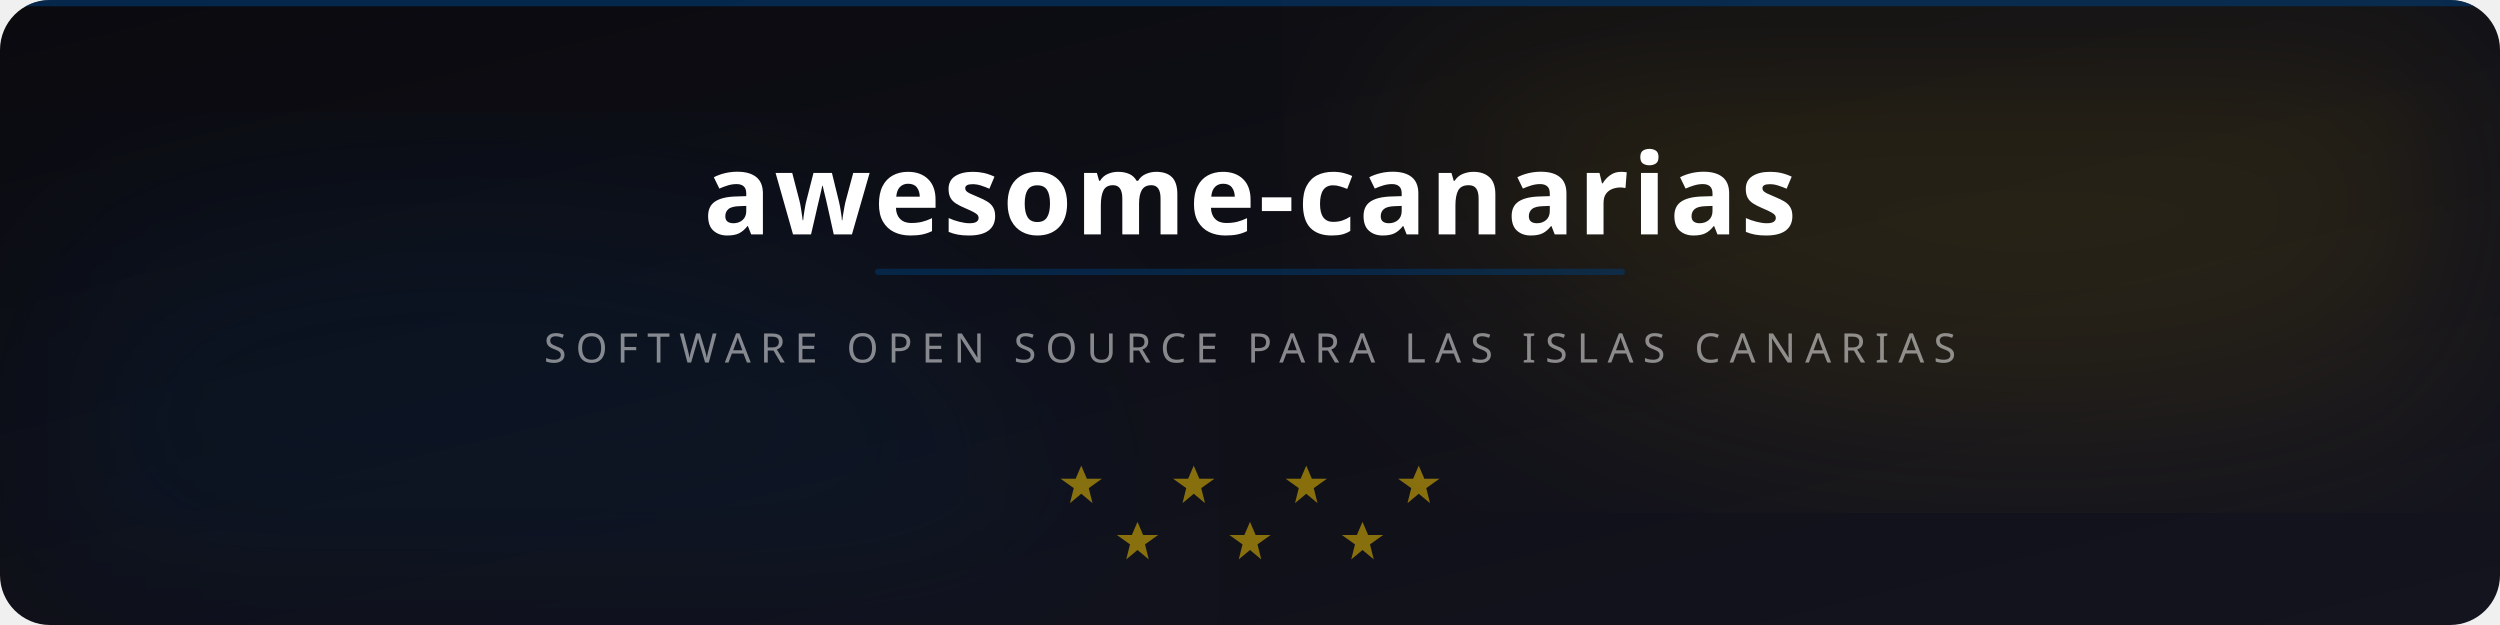
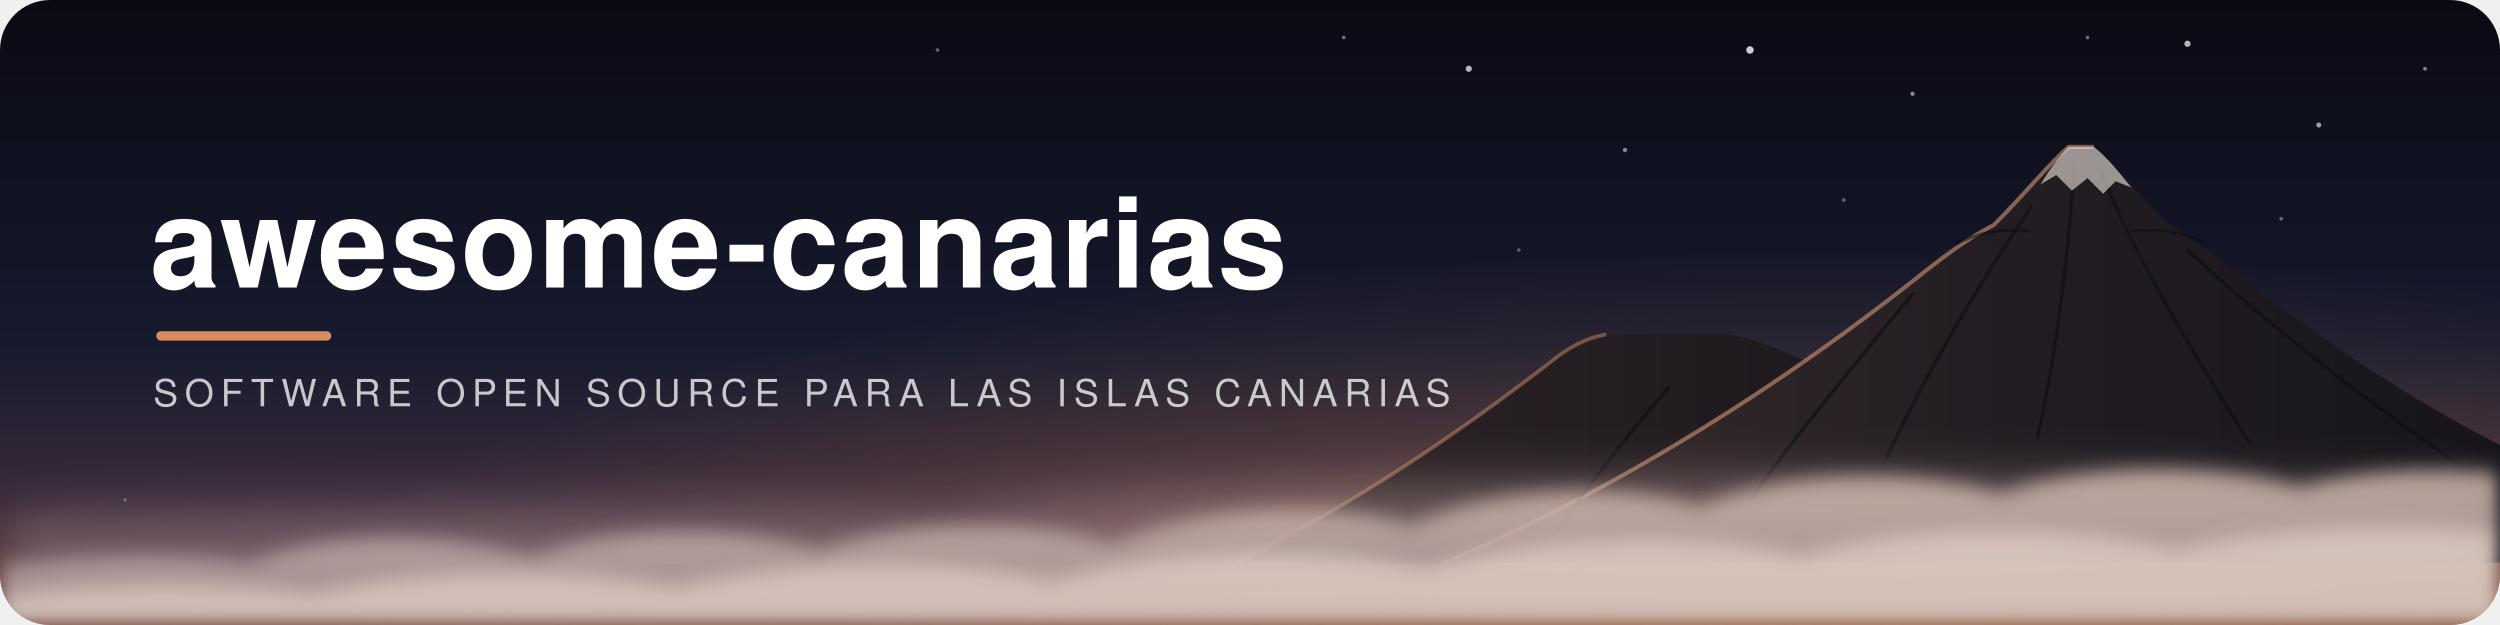
<svg xmlns="http://www.w3.org/2000/svg" viewBox="0 0 800 200" width="800" height="200">
  <defs>
-     <clipPath id="r">
+     <clipPath id="a-clip">
      <rect width="800" height="200" rx="16" />
    </clipPath>
-     <linearGradient id="bg" x1="0%" y1="0%" x2="100%" y2="100%">
-       <stop offset="0%" stop-color="#0a0a0f" />
-       <stop offset="100%" stop-color="#14141f" />
+     <linearGradient id="a-sky" x1="0" y1="0" x2="0" y2="1">
+       <stop offset="0" stop-color="#0a0a14" />
+       <stop offset="0.55" stop-color="#171a2e" />
+       <stop offset="0.8" stop-color="#3a2a3a" />
+       <stop offset="1" stop-color="#7a4a3a" />
    </linearGradient>
-     <filter id="b1">
-       <feGaussianBlur stdDeviation="40" />
+     <linearGradient id="a-mount" x1="0" y1="0" x2="1" y2="0">
+       <stop offset="0" stop-color="#3a2c2c" />
+       <stop offset="0.45" stop-color="#241e24" />
+       <stop offset="1" stop-color="#141319" />
+     </linearGradient>
+     <linearGradient id="a-viejo" x1="0" y1="0" x2="1" y2="0">
+       <stop offset="0" stop-color="#2e2426" />
+       <stop offset="1" stop-color="#1b171d" />
+     </linearGradient>
+     <linearGradient id="a-cloud" x1="0" y1="0" x2="0" y2="1">
+       <stop offset="0" stop-color="#d9c2b4" />
+       <stop offset="1" stop-color="#8f7f8c" />
+     </linearGradient>
+     <radialGradient id="a-glow" cx="0.72" cy="1" r="0.6">
+       <stop offset="0" stop-color="#e0915a" stop-opacity="0.35" />
+       <stop offset="1" stop-color="#e0915a" stop-opacity="0" />
+     </radialGradient>
+     <filter id="a-soft" x="-10%" y="-50%" width="120%" height="200%">
+       <feGaussianBlur stdDeviation="3" />
+     </filter>
+     <filter id="a-haze" x="-20%" y="-50%" width="140%" height="200%">
+       <feGaussianBlur stdDeviation="8" />
    </filter>
  </defs>
-   <g clip-path="url(#r)">
-     <rect width="800" height="200" fill="url(#bg)" />
-     <ellipse cx="150" cy="180" rx="200" ry="120" fill="#003B73" opacity="0.15" filter="url(#b1)" />
-     <ellipse cx="650" cy="20" rx="200" ry="120" fill="#FFCD00" opacity="0.1" filter="url(#b1)" />
-     <rect width="800" height="2" fill="#003B73" opacity="0.6" />
-     <text x="400" y="75" text-anchor="middle" font-family="system-ui,sans-serif" font-size="36" fill="#fff" font-weight="700" letter-spacing="1">awesome-canarias</text>
-     <rect x="280" y="86" width="240" height="2" rx="1" fill="#003B73" opacity="0.5" />
-     <text x="400" y="116" text-anchor="middle" font-family="system-ui,sans-serif" font-size="13" fill="rgba(255,255,255,0.5)" font-weight="300" letter-spacing="3">SOFTWARE OPEN SOURCE PARA LAS ISLAS CANARIAS</text>
-     <g fill="#FFCD00" opacity="0.5" transform="translate(400,155)">
-       <g transform="translate(-54,0)">
-         <polygon points="0,-6 1.8,-1.8 6.6,-1.8 2.4,1.2 3.6,6 0,3 -3.6,6 -2.4,1.2 -6.6,-1.8 -1.8,-1.8" />
-       </g>
-       <g transform="translate(-18,0)">
-         <polygon points="0,-6 1.8,-1.8 6.6,-1.8 2.4,1.2 3.6,6 0,3 -3.6,6 -2.4,1.2 -6.6,-1.8 -1.8,-1.8" />
-       </g>
-       <g transform="translate(18,0)">
-         <polygon points="0,-6 1.8,-1.8 6.6,-1.8 2.4,1.2 3.6,6 0,3 -3.6,6 -2.4,1.2 -6.6,-1.8 -1.8,-1.8" />
-       </g>
-       <g transform="translate(54,0)">
-         <polygon points="0,-6 1.8,-1.8 6.6,-1.8 2.4,1.2 3.6,6 0,3 -3.6,6 -2.4,1.2 -6.6,-1.8 -1.8,-1.8" />
-       </g>
-       <g transform="translate(-36,18)">
-         <polygon points="0,-6 1.8,-1.8 6.6,-1.8 2.4,1.2 3.6,6 0,3 -3.6,6 -2.4,1.2 -6.6,-1.8 -1.8,-1.8" />
-       </g>
-       <g transform="translate(0,18)">
-         <polygon points="0,-6 1.8,-1.8 6.6,-1.8 2.4,1.2 3.6,6 0,3 -3.6,6 -2.4,1.2 -6.6,-1.8 -1.8,-1.8" />
-       </g>
-       <g transform="translate(36,18)">
-         <polygon points="0,-6 1.8,-1.8 6.6,-1.8 2.4,1.2 3.6,6 0,3 -3.6,6 -2.4,1.2 -6.6,-1.8 -1.8,-1.8" />
-       </g>
+   <g clip-path="url(#a-clip)">
+     <rect width="800" height="200" fill="url(#a-sky)" />
+     <rect width="800" height="200" fill="url(#a-glow)" />
+     <g fill="#fff">
+       <circle cx="470" cy="22" r="1" opacity="0.7" />
+       <circle cx="520" cy="48" r="0.7" opacity="0.5" />
+       <circle cx="560" cy="16" r="1.2" opacity="0.8" />
+       <circle cx="612" cy="30" r="0.7" opacity="0.5" />
+       <circle cx="700" cy="14" r="1" opacity="0.7" />
+       <circle cx="742" cy="40" r="0.8" opacity="0.6" />
+       <circle cx="776" cy="22" r="0.6" opacity="0.5" />
+       <circle cx="668" cy="12" r="0.6" opacity="0.4" />
+       <circle cx="590" cy="64" r="0.6" opacity="0.35" />
+       <circle cx="730" cy="70" r="0.6" opacity="0.35" />
+       <circle cx="486" cy="80" r="0.6" opacity="0.3" />
+       <circle cx="430" cy="12" r="0.6" opacity="0.4" />
+       <circle cx="300" cy="16" r="0.6" opacity="0.35" />
+       <circle cx="40" cy="160" r="0.6" opacity="0.25" />
    </g>
+     <path d="M396,180 C436,160 470,136 496,116 C502,111 508,108 514,107 L552,107 C562,108 574,114 598,124 L620,180 Z" fill="url(#a-viejo)" />
+     <path d="M396,180 C436,160 470,136 496,116 C502,111 508,108 514,107" fill="none" stroke="#d9956a" stroke-width="1.2" opacity="0.45" />
+     <path d="M462,180 C520,156 574,120 612,90 C622,82 630,76 638,72 C648,62 656,52 662,47 L670,47 C676,52 684,62 694,72 C702,76 712,84 724,94 C756,118 790,140 830,156 L830,180 Z" fill="url(#a-mount)" />
+     <path d="M462,180 C520,156 574,120 612,90 C622,82 630,76 638,72 C648,62 656,52 662,47 L670,47" fill="none" stroke="#e0a07a" stroke-width="1.3" opacity="0.55" />
+     <path d="M626,78 C634,74 642,73 650,74 M682,74 C690,73 698,74 706,78" fill="none" stroke="#0c0b10" stroke-width="1" opacity="0.5" />
+     <g stroke="#0c0b10" stroke-width="1.1" fill="none" opacity="0.6" stroke-linecap="round">
+       <path d="M664,52 C662,74 660,104 652,140" />
+       <path d="M672,54 C682,80 700,110 720,142" />
+       <path d="M650,66 C634,90 618,116 604,146" />
+       <path d="M700,80 C726,104 754,126 786,148" />
+       <path d="M612,94 C594,116 574,140 560,160" />
+       <path d="M534,124 C520,140 508,156 498,170" />
+     </g>
+     <path d="M662,47 L670,47 C674,50 678,55 682,60 L677,58 L673,62 L668,57 L663,61 L658,56 L653,59 C656,54 659,50 662,47 Z" fill="#efe4dc" opacity="0.6" />
+     <g filter="url(#a-haze)" opacity="0.5">
+       <ellipse cx="580" cy="170" rx="300" ry="16" fill="#b79c96" />
+       <ellipse cx="180" cy="180" rx="280" ry="18" fill="#8f7f8c" />
+     </g>
+     <g filter="url(#a-soft)">
+       <path d="M-20,184 C20,178 50,176 80,180 C104,170 140,170 170,178 C196,168 236,168 262,176 C290,166 330,166 356,174 C384,162 424,160 452,168 C478,156 516,154 544,162 C572,150 612,150 640,158 C668,148 708,148 736,156 C764,148 796,150 820,154 L820,220 L-20,220 Z" fill="url(#a-cloud)" opacity="0.8" />
+       <path d="M-20,194 C24,186 64,186 100,190 C136,182 180,182 216,188 C252,180 300,178 336,186 C372,176 420,174 456,182 C492,172 540,170 576,178 C612,168 660,168 696,176 C732,168 776,168 820,172 L820,220 L-20,220 Z" fill="#e9d8cc" opacity="0.65" />
+     </g>
+     <text x="48" y="92" font-family="system-ui, -apple-system, 'Segoe UI', Helvetica, Arial, sans-serif" font-size="40" fill="#ffffff" font-weight="700" letter-spacing="0.5">awesome-canarias</text>
+     <rect x="50" y="106" width="56" height="3" rx="1.5" fill="#d98c5f" />
+     <text x="49" y="130" font-family="system-ui, -apple-system, 'Segoe UI', Helvetica, Arial, sans-serif" font-size="12" fill="#ffffff" fill-opacity="0.75" font-weight="500" letter-spacing="2.2">SOFTWARE OPEN SOURCE PARA LAS ISLAS CANARIAS</text>
  </g>
</svg>
